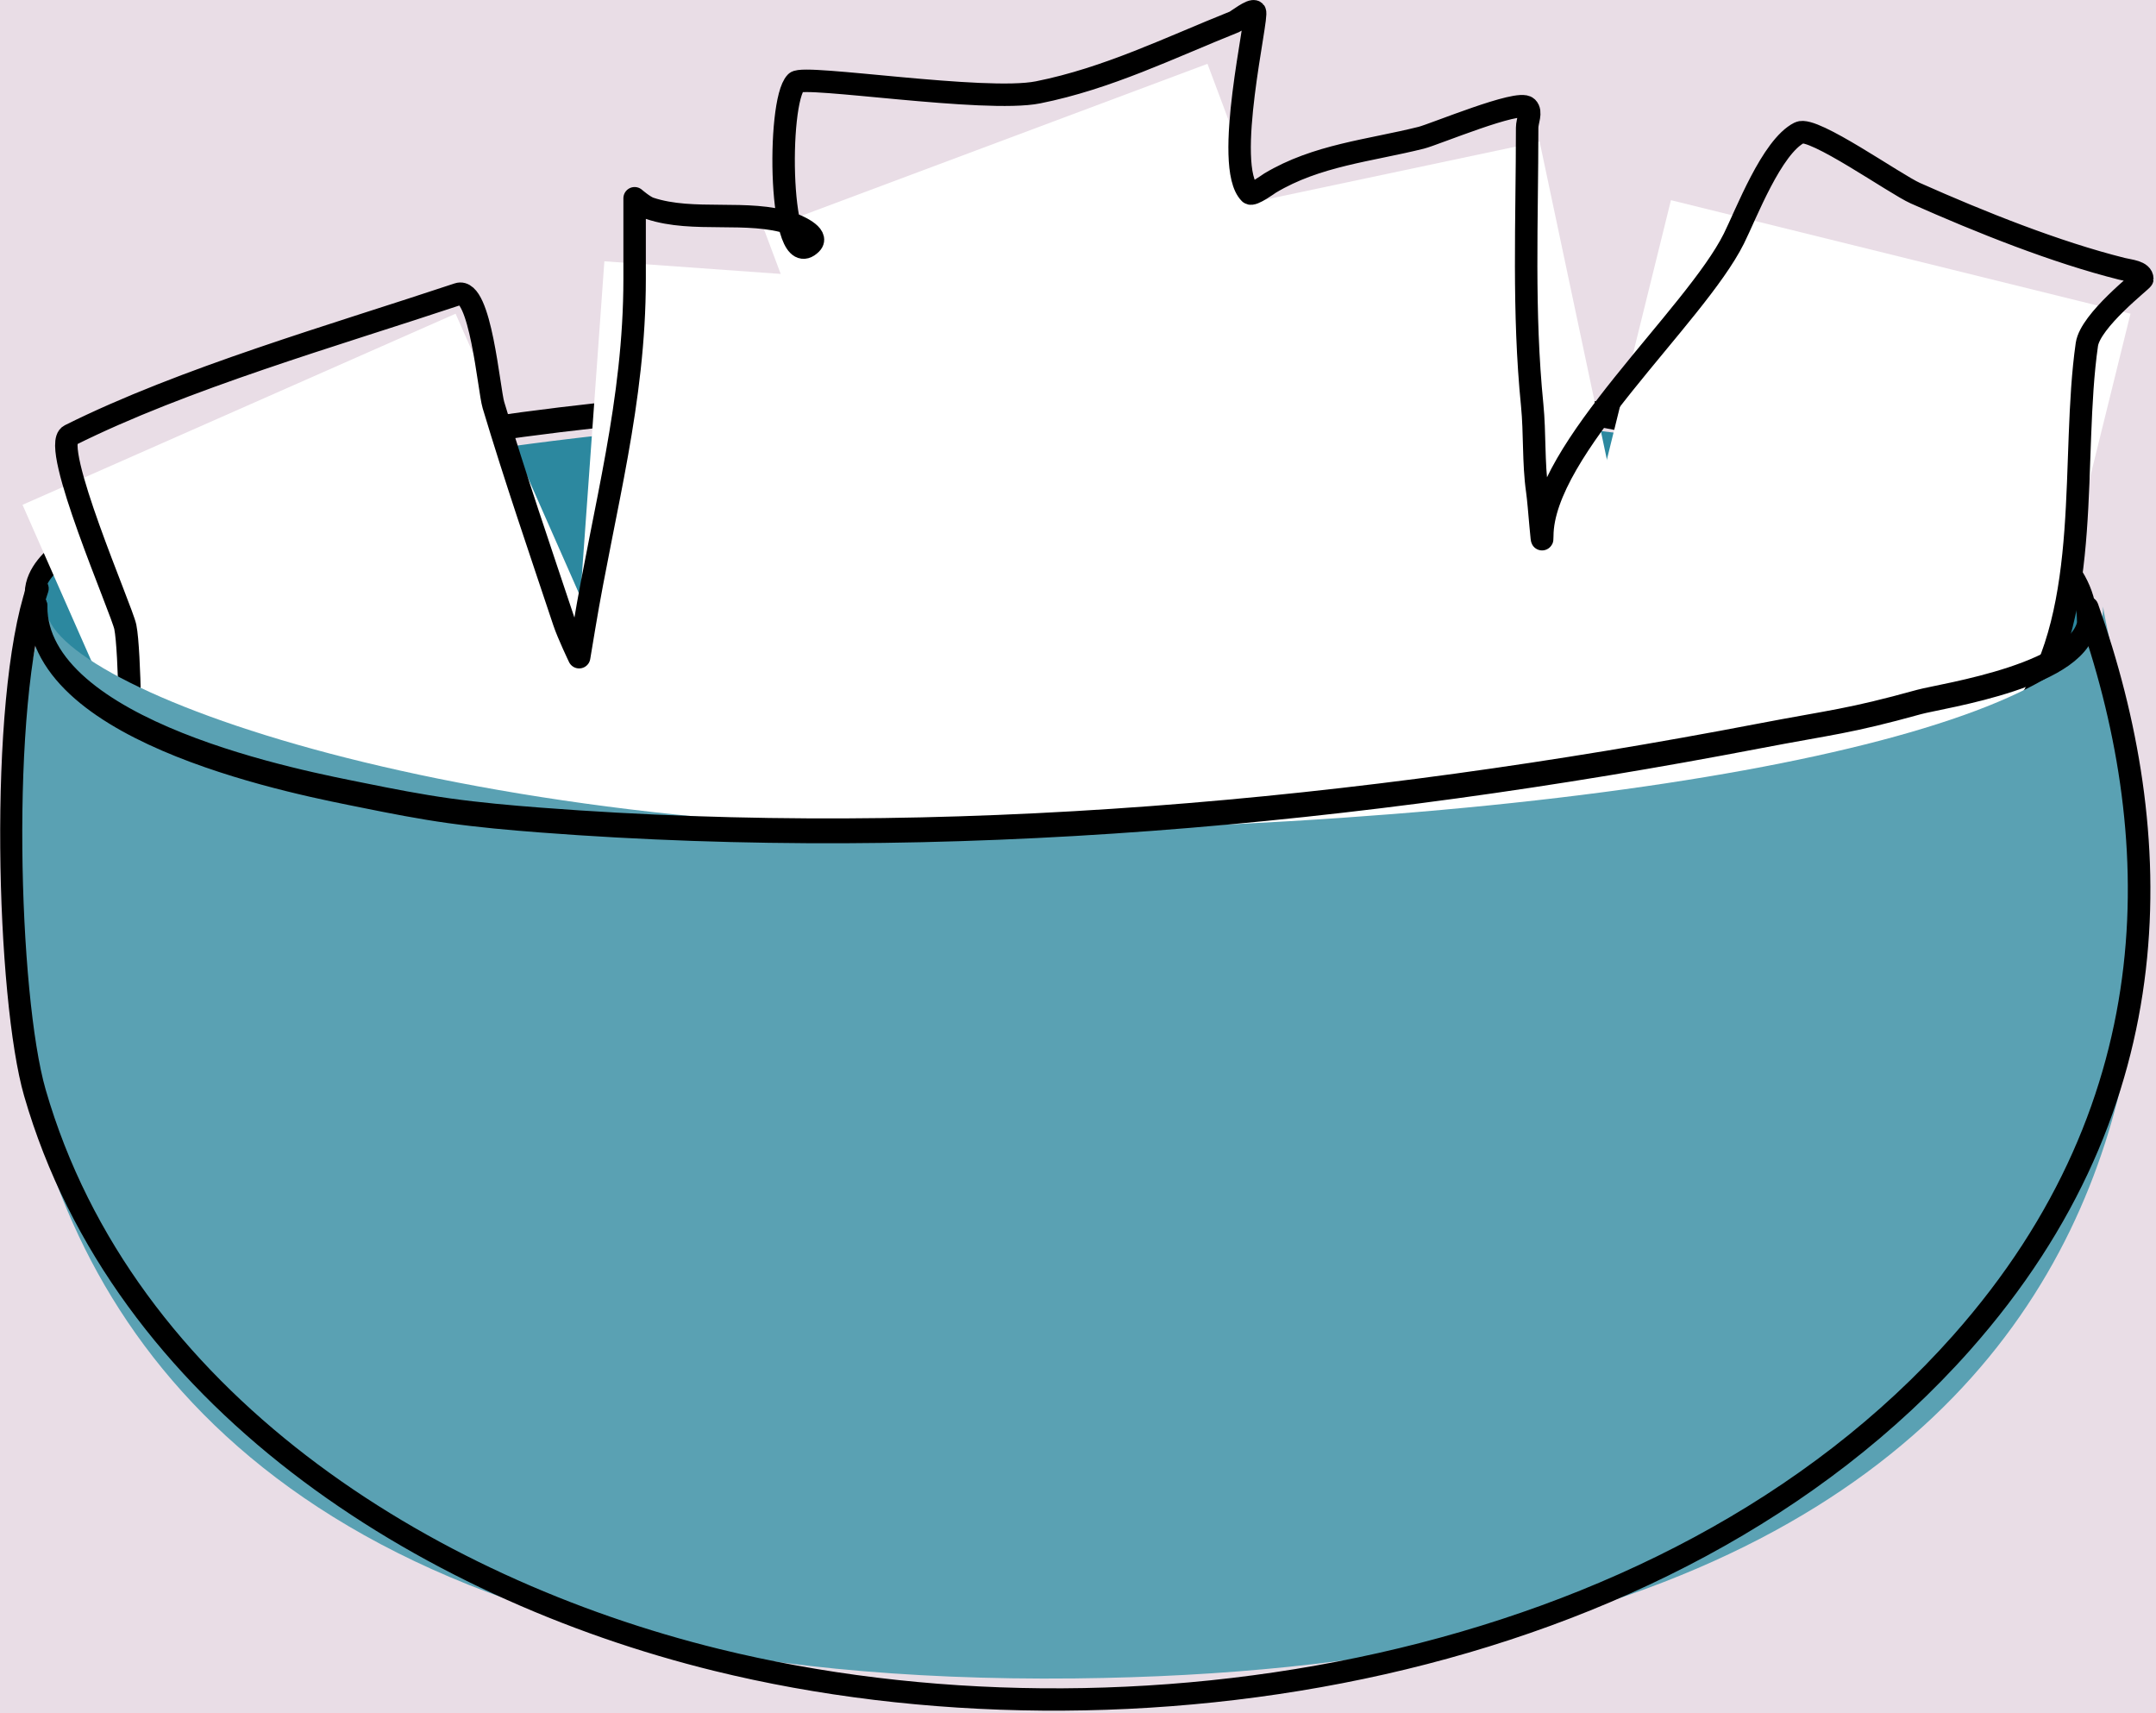
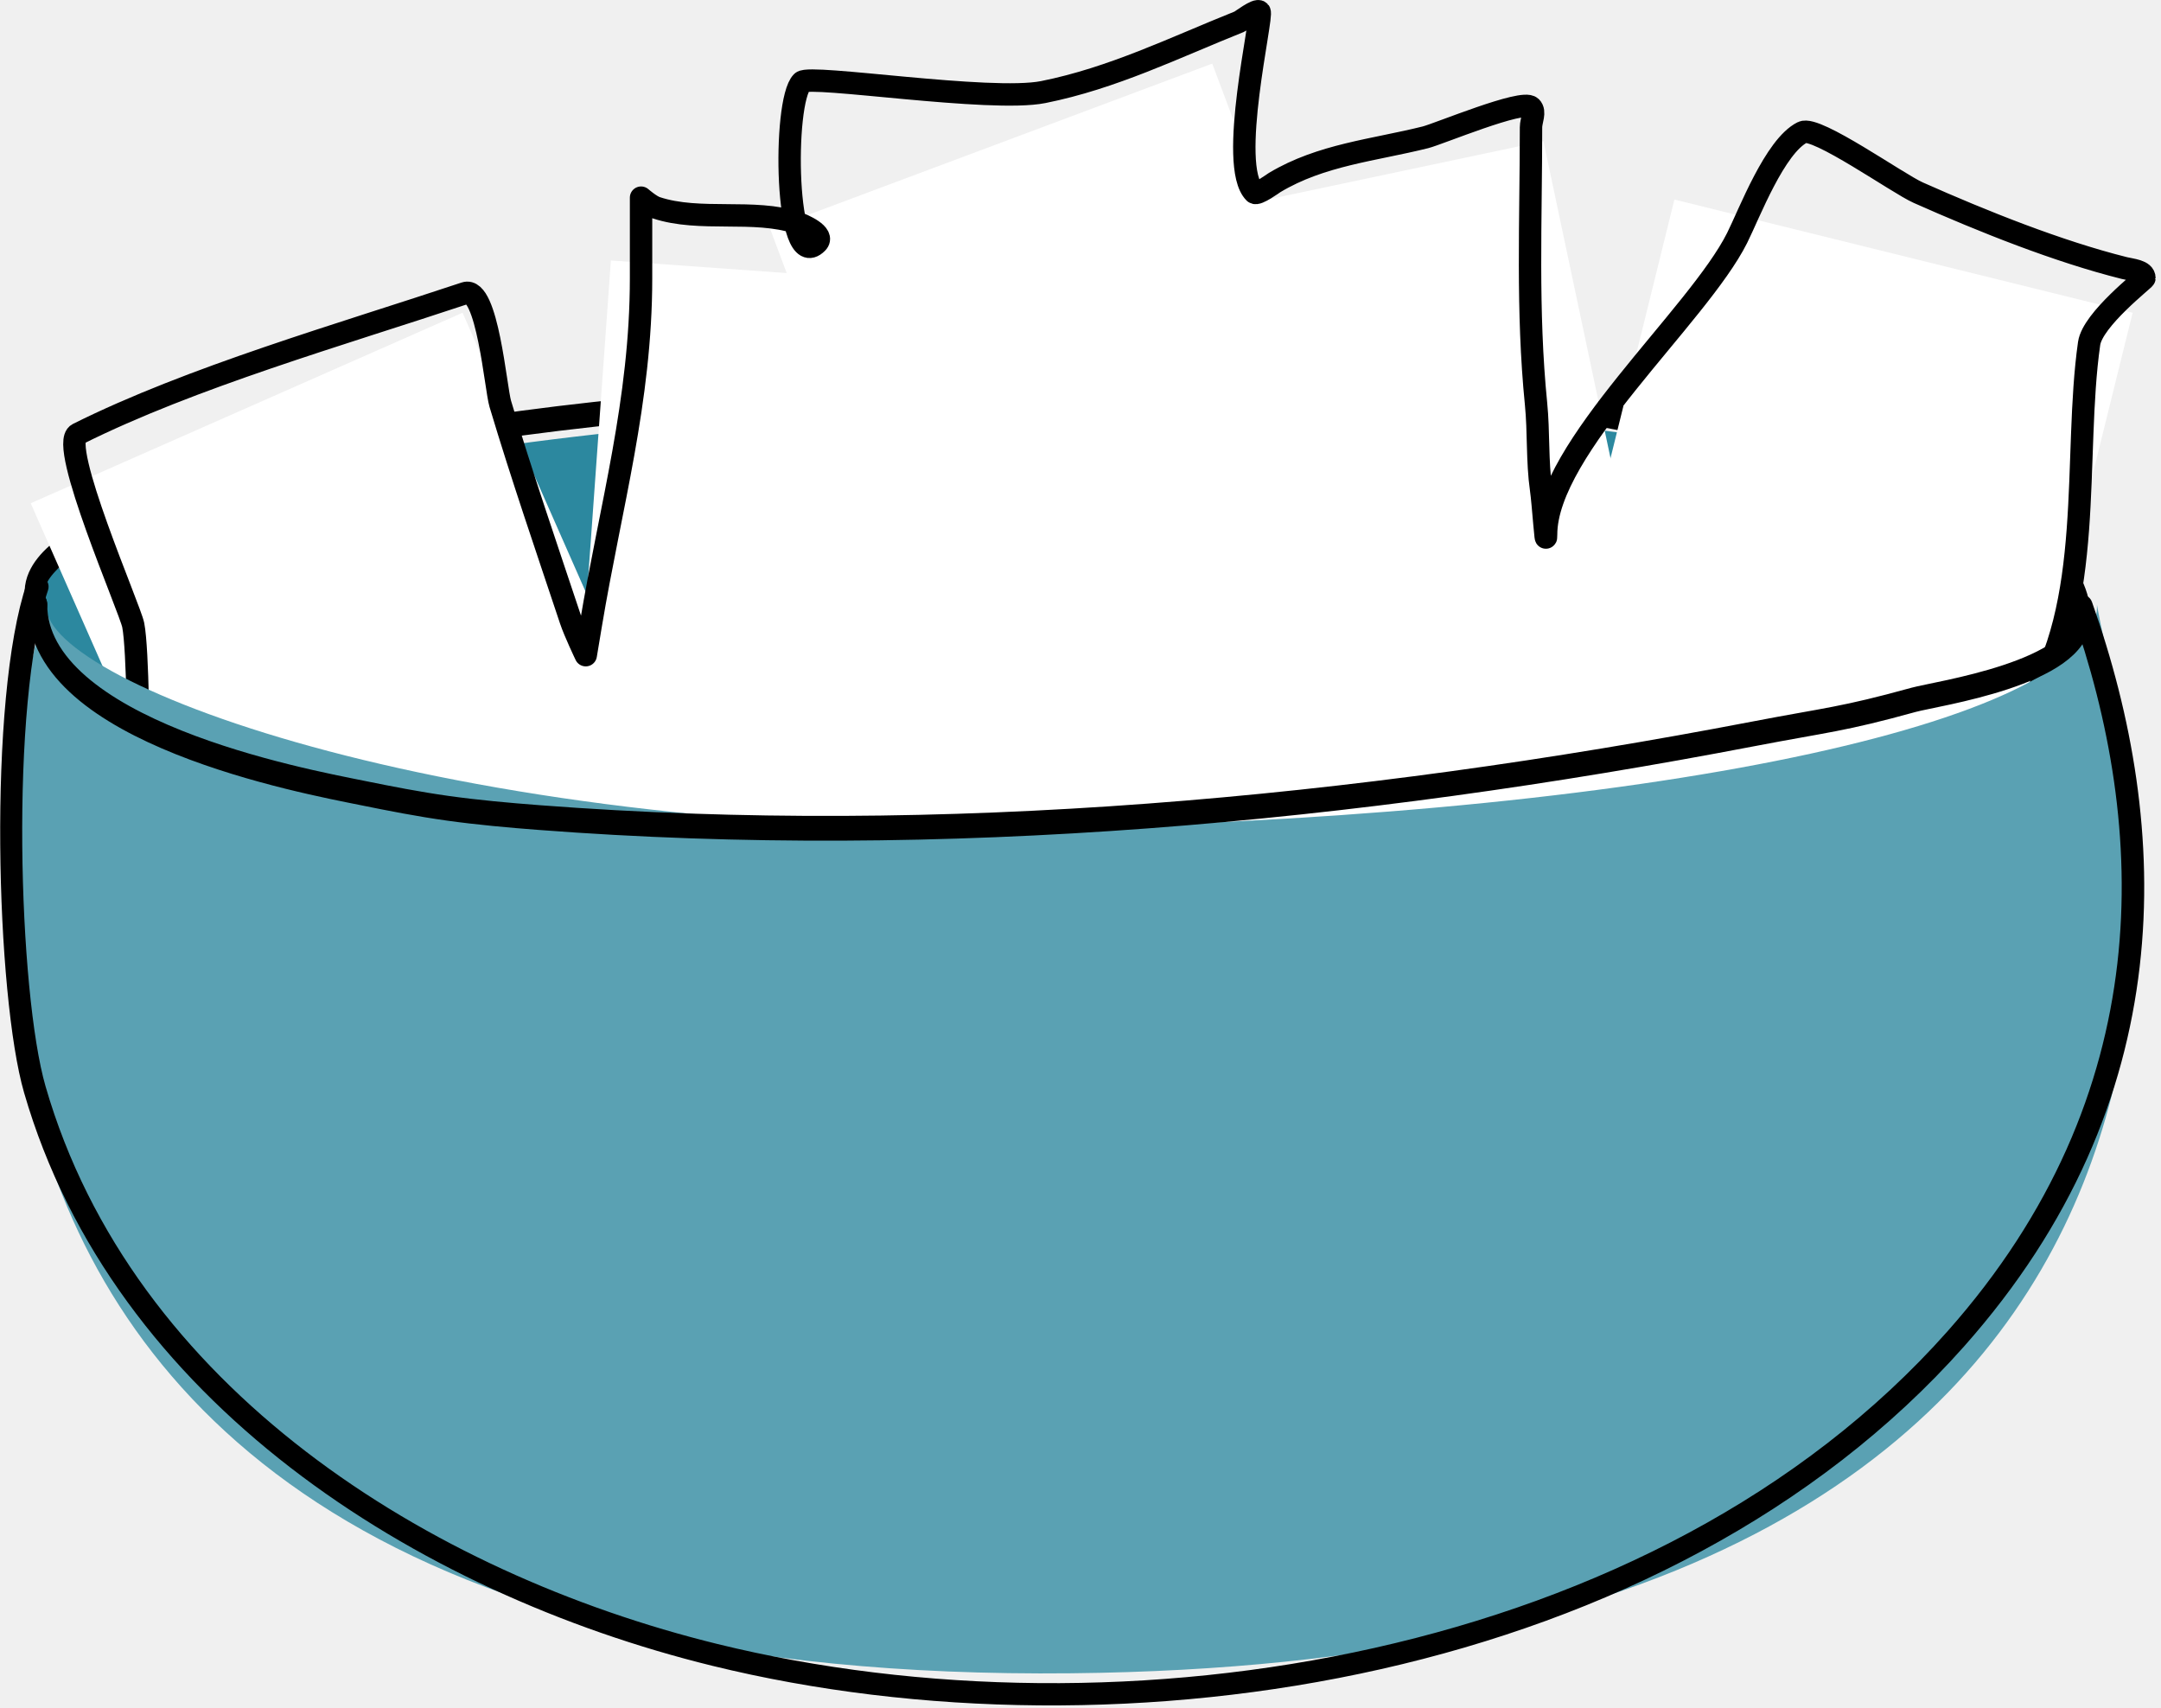
- <svg xmlns="http://www.w3.org/2000/svg" width="100%" height="100%" viewBox="0 0 384 305" version="1.1" xml:space="preserve" style="fill-rule:evenodd;clip-rule:evenodd;stroke-linecap:round;stroke-linejoin:round;stroke-miterlimit:1.5;">
+ <svg xmlns="http://www.w3.org/2000/svg" width="100%" height="100%" viewBox="0 0 386 305" version="1.1" xml:space="preserve" style="fill-rule:evenodd;clip-rule:evenodd;stroke-linecap:round;stroke-linejoin:round;stroke-miterlimit:1.5;">
  <g transform="matrix(1,0,0,1,-652.33,-773.927)">
-     <rect id="Artboard1" x="0" y="0" width="2224" height="1668" style="fill:none;" />
-     <clipPath id="_clip1">
-       <rect id="Artboard11" x="0" y="0" width="2224" height="1668" />
-     </clipPath>
-     <g clip-path="url(#_clip1)">
-       <g transform="matrix(1.27074,0,0,1.79113,-348.01,-103.864)">
-         <rect x="607" y="301.514" width="1228.38" height="780.638" style="fill:rgb(233,221,230);stroke:black;stroke-width:2.58px;" />
-       </g>
-       <g transform="matrix(1,0,0,1,-403.715,520.174)">
-         <g transform="matrix(1,0,0,0.755003,0,86.5953)">
-           <path d="M1061.53,364.942C1061.53,346.656 1129.02,320.281 1243.99,317.459C1358.96,314.638 1427.83,341.564 1427.83,364.942C1427.83,391.228 1352.78,413.943 1243.99,417.169C1135.2,420.394 1061.53,383.228 1061.53,364.942Z" style="fill:rgb(44,136,159);" />
-           <clipPath id="_clip2">
-             <path d="M1061.53,364.942C1061.53,346.656 1129.02,320.281 1243.99,317.459C1358.96,314.638 1427.83,341.564 1427.83,364.942C1427.83,391.228 1352.78,413.943 1243.99,417.169C1135.2,420.394 1061.53,383.228 1061.53,364.942Z" />
-           </clipPath>
-           <g clip-path="url(#_clip2)">
-             <g transform="matrix(1,0,0,1.3245,0,-114.695)">
-               <path d="M1089.48,381.334C1089.48,381.334 1184.79,365.053 1264.44,363.916C1344.1,362.779 1412.25,381.334 1412.25,381.334C1412.25,381.334 1321.67,437.991 1249.78,437.991C1177.9,437.991 1089.48,381.334 1089.48,381.334Z" style="fill:rgb(14,100,121);" />
-             </g>
+     <g transform="matrix(1,0,0,1,-403.715,520.174)">
+       <g transform="matrix(1,0,0,0.755003,0,86.5953)">
+         <path d="M1061.53,364.942C1061.53,346.656 1129.02,320.281 1243.99,317.459C1358.96,314.638 1427.83,341.564 1427.83,364.942C1427.83,391.228 1352.78,413.943 1243.99,417.169C1135.2,420.394 1061.53,383.228 1061.53,364.942Z" style="fill:rgb(44,136,159);" />
+         <clipPath id="_clip1">
+           <path d="M1061.53,364.942C1061.53,346.656 1129.02,320.281 1243.99,317.459C1358.96,314.638 1427.83,341.564 1427.83,364.942C1427.83,391.228 1352.78,413.943 1243.99,417.169C1135.2,420.394 1061.53,383.228 1061.53,364.942Z" />
+         </clipPath>
+         <g clip-path="url(#_clip1)">
+           <g transform="matrix(1,0,0,1.3245,0,-114.695)">
+             <path d="M1089.48,381.334C1089.48,381.334 1184.79,365.053 1264.44,363.916C1344.1,362.779 1412.25,381.334 1412.25,381.334C1412.25,381.334 1321.67,437.991 1249.78,437.991C1177.9,437.991 1089.48,381.334 1089.48,381.334Z" style="fill:rgb(14,100,121);" />
          </g>
        </g>
-         <g transform="matrix(0.947254,0,0,1.18921,73.6541,-67.9993)">
-           <path d="M1429.46,363.196C1429.46,359.521 1426.44,355.758 1423.53,353.983C1410.12,345.78 1394.68,342.114 1379.36,339.494C1350.29,334.526 1326.97,330.151 1298.2,328.528C1283.68,327.709 1245.27,328.501 1232.79,328.768C1195.57,329.566 1158.52,331.041 1121.55,335.745C1099.51,338.55 1075.09,341.506 1054.4,350.404C1052.57,351.189 1041.01,355.847 1044.14,361.396" style="fill:none;stroke:black;stroke-width:3.72px;" />
-         </g>
      </g>
-       <g transform="matrix(1,0,0,1,0.6653,7.83062)">
-         <g transform="matrix(0.855449,-0.377411,0.403646,0.914915,-73.867,456.967)">
-           <rect x="541.607" y="659.551" width="90.168" height="136.15" style="fill:white;" />
-         </g>
-         <g transform="matrix(0.907719,0.22423,-0.239817,0.970818,615.818,39.9951)">
-           <rect x="541.607" y="659.551" width="90.168" height="136.15" style="fill:white;" />
-         </g>
-         <g transform="matrix(0.914755,-0.193537,0.206991,0.978343,211.44,268.314)">
-           <rect x="541.607" y="659.551" width="90.168" height="136.15" style="fill:white;" />
-         </g>
-         <g transform="matrix(0.932614,0.0668119,-0.0714563,0.997444,301.325,118.578)">
-           <rect x="541.607" y="659.551" width="90.168" height="136.15" style="fill:white;" />
-         </g>
-         <g transform="matrix(0.875699,-0.327694,0.350473,0.936573,82.3263,366.772)">
-           <rect x="541.607" y="659.551" width="90.168" height="136.15" style="fill:white;" />
-         </g>
-         <path d="M674.856,897.965C674.922,901.141 674.863,882.13 673.985,877.742C673.395,874.792 660.527,845.403 664.106,843.614C684.334,833.5 711.273,825.796 733.261,818.466C737.238,817.141 738.724,835.478 739.548,838.225C743.456,851.254 747.826,863.959 752.121,876.844C752.842,879.007 754.816,883.13 754.816,883.13C754.816,883.13 755.414,879.538 755.714,877.742C759.244,856.558 764.695,837.676 764.695,815.772L764.695,801.402C764.695,801.402 766.365,802.857 767.389,803.198C775.186,805.797 784.874,803.339 792.536,805.893C793.495,806.212 797.656,807.958 796.129,809.485C790.391,815.223 789.973,784.207 793.434,780.746C794.858,779.322 827.086,784.433 836.544,782.542C848.964,780.058 859.907,774.633 871.57,769.968C871.895,769.838 874.66,767.669 875.163,768.172C875.858,768.867 869.431,795.67 874.265,800.504C874.734,800.973 877.635,798.841 877.857,798.708C886.176,793.716 895.617,792.921 904.8,790.625C907.135,790.041 922.168,783.744 923.661,785.236C924.508,786.083 923.661,787.631 923.661,788.829C923.661,805.441 922.894,821.571 924.559,838.225C925.06,843.236 924.745,848.51 925.457,853.493C925.84,856.176 926.355,864.287 926.355,861.576C926.355,846.126 953.501,822.552 960.483,808.587C962.656,804.242 967.207,792.203 972.159,789.727C974.582,788.515 989.193,798.894 992.815,800.504C1004.5,805.7 1017.84,811.026 1029.64,813.976C1030.94,814.301 1033.23,814.433 1033.23,815.772C1033.23,816.029 1023.97,823.148 1023.35,827.447C1020.46,847.659 1024.48,874.247 1012.57,892.112" style="fill:none;stroke:black;stroke-width:4px;" />
+       <g transform="matrix(0.947254,0,0,1.18921,73.6541,-67.9993)">
+         <path d="M1429.46,363.196C1429.46,359.521 1426.44,355.758 1423.53,353.983C1410.12,345.78 1394.68,342.114 1379.36,339.494C1350.29,334.526 1326.97,330.151 1298.2,328.528C1283.68,327.709 1245.27,328.501 1232.79,328.768C1195.57,329.566 1158.52,331.041 1121.55,335.745C1099.51,338.55 1075.09,341.506 1054.4,350.404C1052.57,351.189 1041.01,355.847 1044.14,361.396" style="fill:none;stroke:black;stroke-width:3.72px;" />
      </g>
-       <g transform="matrix(1,0,0,1,-400.939,520.174)">
-         <path d="M1427.83,361.779L1427.83,361.776C1427.83,361.776 1428.6,366.22 1429.63,370.318C1437.83,403.064 1462.58,550.381 1244.68,552.645C999.51,555.193 1061.53,361.776 1061.53,361.776L1061.55,361.784C1061.54,361.898 1061.53,362.013 1061.53,362.128C1061.53,375.934 1135.2,403.994 1243.99,401.559C1352.78,399.124 1427.83,381.974 1427.83,362.128C1427.83,362.011 1427.83,361.895 1427.83,361.779Z" style="fill:rgb(90,161,179);" />
-         <path d="M1058.06,357.916C1051.02,378.589 1052.6,431.786 1057.57,448.933C1073.52,504.044 1127.52,538.295 1180.47,551.301C1253.82,569.317 1351.15,553.932 1404.13,494.217C1442.94,450.463 1441.25,401.648 1426.94,361.285C1426.58,360.244 1425.43,359.699 1424.39,360.068C1423.35,360.437 1422.81,361.581 1423.17,362.621C1437.05,401.768 1438.78,449.128 1401.13,491.562C1349.1,550.21 1253.46,565.111 1181.42,547.416C1129.79,534.735 1076.96,501.556 1061.41,447.821C1056.58,431.126 1054.99,379.332 1061.84,359.204C1062.2,358.159 1061.64,357.022 1060.59,356.667C1059.55,356.311 1058.41,356.871 1058.06,357.916Z" />
-         <g transform="matrix(0.947254,0,0,1.18921,73.6541,-80.2975)">
-           <path d="M1041.21,371.738C1041.21,390.9 1091.93,398.303 1102.3,399.98C1107.71,400.856 1113.14,401.701 1118.59,402.307C1124.31,402.942 1130.06,403.352 1135.81,403.703C1211.84,408.339 1289.55,402.629 1364.76,391.138C1378.69,389.009 1381.54,388.987 1395.01,386.019C1399.2,385.095 1426.53,382.011 1426.65,373.537" style="fill:none;stroke:black;stroke-width:3.72px;" />
-         </g>
+     </g>
+     <g transform="matrix(1,0,0,1,2.14079,7.83062)">
+       <g transform="matrix(0.855449,-0.377411,0.403646,0.914915,-73.867,456.967)">
+         <rect x="541.607" y="659.551" width="90.168" height="136.15" style="fill:white;" />
+       </g>
+       <g transform="matrix(0.907719,0.22423,-0.239817,0.970818,615.818,39.9951)">
+         <rect x="541.607" y="659.551" width="90.168" height="136.15" style="fill:white;" />
+       </g>
+       <g transform="matrix(0.914755,-0.193537,0.206991,0.978343,211.44,268.314)">
+         <rect x="541.607" y="659.551" width="90.168" height="136.15" style="fill:white;" />
+       </g>
+       <g transform="matrix(0.932614,0.0668119,-0.0714563,0.997444,301.325,118.578)">
+         <rect x="541.607" y="659.551" width="90.168" height="136.15" style="fill:white;" />
+       </g>
+       <g transform="matrix(0.875699,-0.327694,0.350473,0.936573,82.3263,366.772)">
+         <rect x="541.607" y="659.551" width="90.168" height="136.15" style="fill:white;" />
+       </g>
+       <path d="M674.856,897.965C674.922,901.141 674.863,882.13 673.985,877.742C673.395,874.792 660.527,845.403 664.106,843.614C684.334,833.5 711.273,825.796 733.261,818.466C737.238,817.141 738.724,835.478 739.548,838.225C743.456,851.254 747.826,863.959 752.121,876.844C752.842,879.007 754.816,883.13 754.816,883.13C754.816,883.13 755.414,879.538 755.714,877.742C759.244,856.558 764.695,837.676 764.695,815.772L764.695,801.402C764.695,801.402 766.365,802.857 767.389,803.198C775.186,805.797 784.874,803.339 792.536,805.893C793.495,806.212 797.656,807.958 796.129,809.485C790.391,815.223 789.973,784.207 793.434,780.746C794.858,779.322 827.086,784.433 836.544,782.542C848.964,780.058 859.907,774.633 871.57,769.968C871.895,769.838 874.66,767.669 875.163,768.172C875.858,768.867 869.431,795.67 874.265,800.504C874.734,800.973 877.635,798.841 877.857,798.708C886.176,793.716 895.617,792.921 904.8,790.625C907.135,790.041 922.168,783.744 923.661,785.236C924.508,786.083 923.661,787.631 923.661,788.829C923.661,805.441 922.894,821.571 924.559,838.225C925.06,843.236 924.745,848.51 925.457,853.493C925.84,856.176 926.355,864.287 926.355,861.576C926.355,846.126 953.501,822.552 960.483,808.587C962.656,804.242 967.207,792.203 972.159,789.727C974.582,788.515 989.193,798.894 992.815,800.504C1004.5,805.7 1017.84,811.026 1029.64,813.976C1030.94,814.301 1033.23,814.433 1033.23,815.772C1033.23,816.029 1023.97,823.148 1023.35,827.447C1020.46,847.659 1024.48,874.247 1012.57,892.112" style="fill:none;stroke:black;stroke-width:4px;" />
+     </g>
+     <g transform="matrix(1,0,0,1,-400.939,520.174)">
+       <path d="M1427.83,361.779L1427.83,361.776C1427.83,361.776 1428.6,366.22 1429.63,370.318C1437.83,403.064 1462.58,550.381 1244.68,552.645C999.51,555.193 1061.53,361.776 1061.53,361.776L1061.55,361.784C1061.54,361.898 1061.53,362.013 1061.53,362.128C1061.53,375.934 1135.2,403.994 1243.99,401.559C1352.78,399.124 1427.83,381.974 1427.83,362.128C1427.83,362.011 1427.83,361.895 1427.83,361.779Z" style="fill:rgb(90,161,179);" />
+       <path d="M1058.06,357.916C1051.02,378.589 1052.6,431.786 1057.57,448.933C1073.52,504.044 1127.52,538.295 1180.47,551.301C1253.82,569.317 1351.15,553.932 1404.13,494.217C1442.94,450.463 1441.25,401.648 1426.94,361.285C1426.58,360.244 1425.43,359.699 1424.39,360.068C1423.35,360.437 1422.81,361.581 1423.17,362.621C1437.05,401.768 1438.78,449.128 1401.13,491.562C1349.1,550.21 1253.46,565.111 1181.42,547.416C1129.79,534.735 1076.96,501.556 1061.41,447.821C1056.58,431.126 1054.99,379.332 1061.84,359.204C1062.2,358.159 1061.64,357.022 1060.59,356.667C1059.55,356.311 1058.41,356.871 1058.06,357.916Z" />
+       <g transform="matrix(0.947254,0,0,1.18921,73.6541,-80.2975)">
+         <path d="M1041.21,371.738C1041.21,390.9 1091.93,398.303 1102.3,399.98C1107.71,400.856 1113.14,401.701 1118.59,402.307C1124.31,402.942 1130.06,403.352 1135.81,403.703C1211.84,408.339 1289.55,402.629 1364.76,391.138C1378.69,389.009 1381.54,388.987 1395.01,386.019C1399.2,385.095 1426.53,382.011 1426.65,373.537" style="fill:none;stroke:black;stroke-width:3.72px;" />
      </g>
    </g>
  </g>
</svg>
